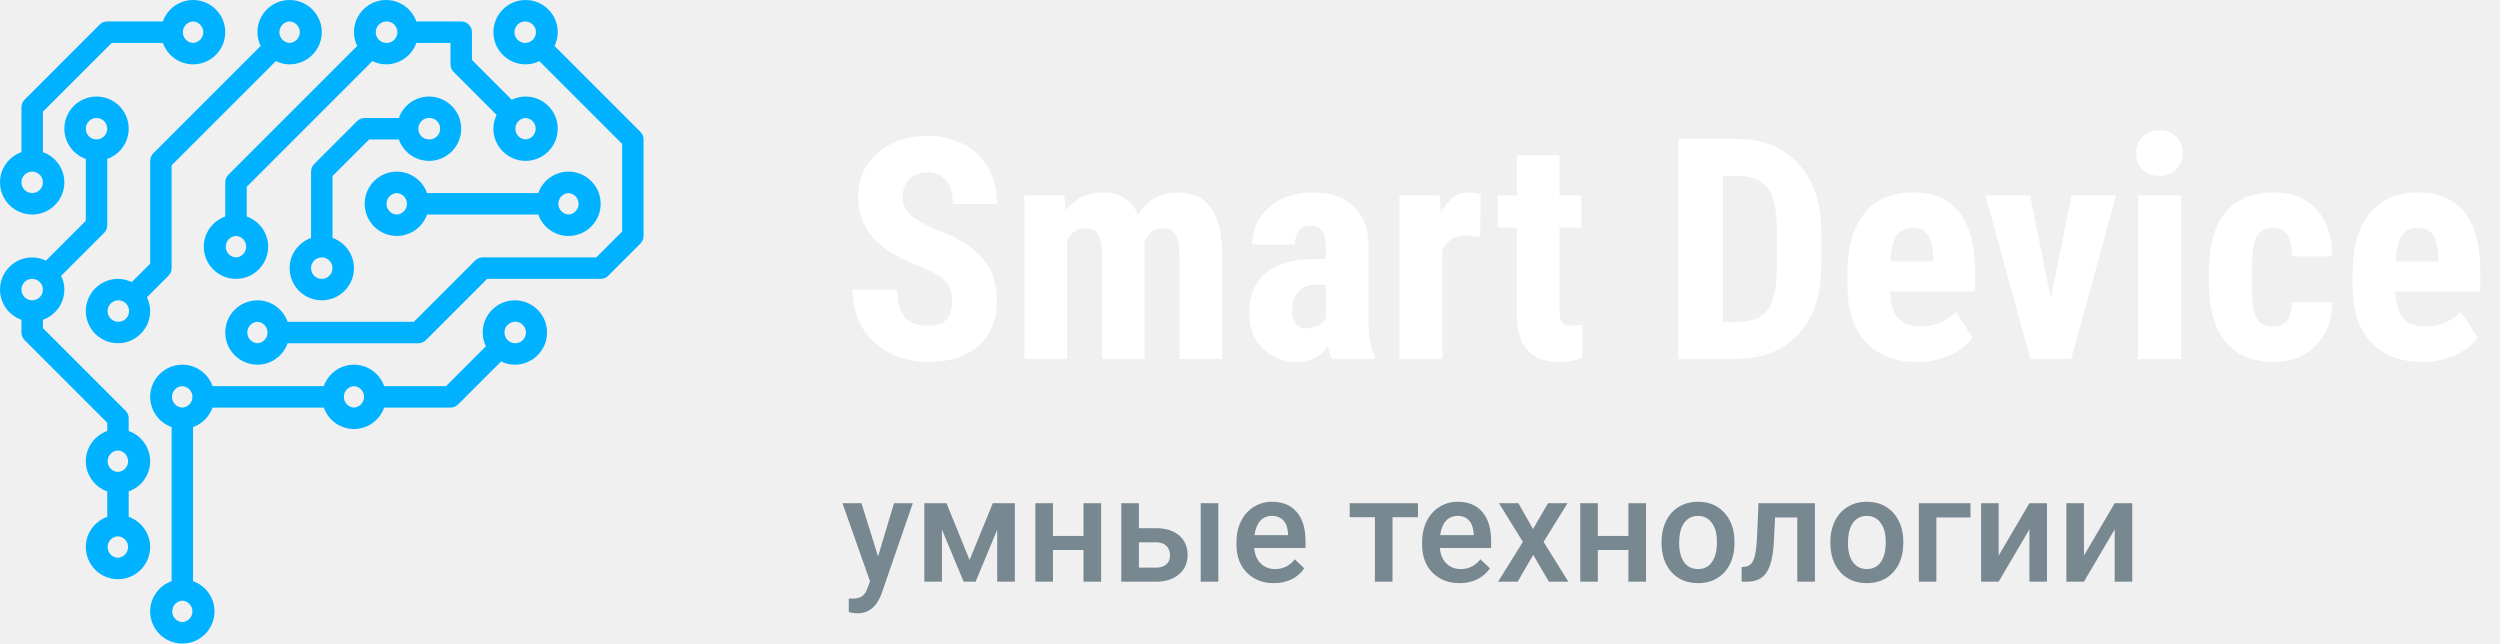
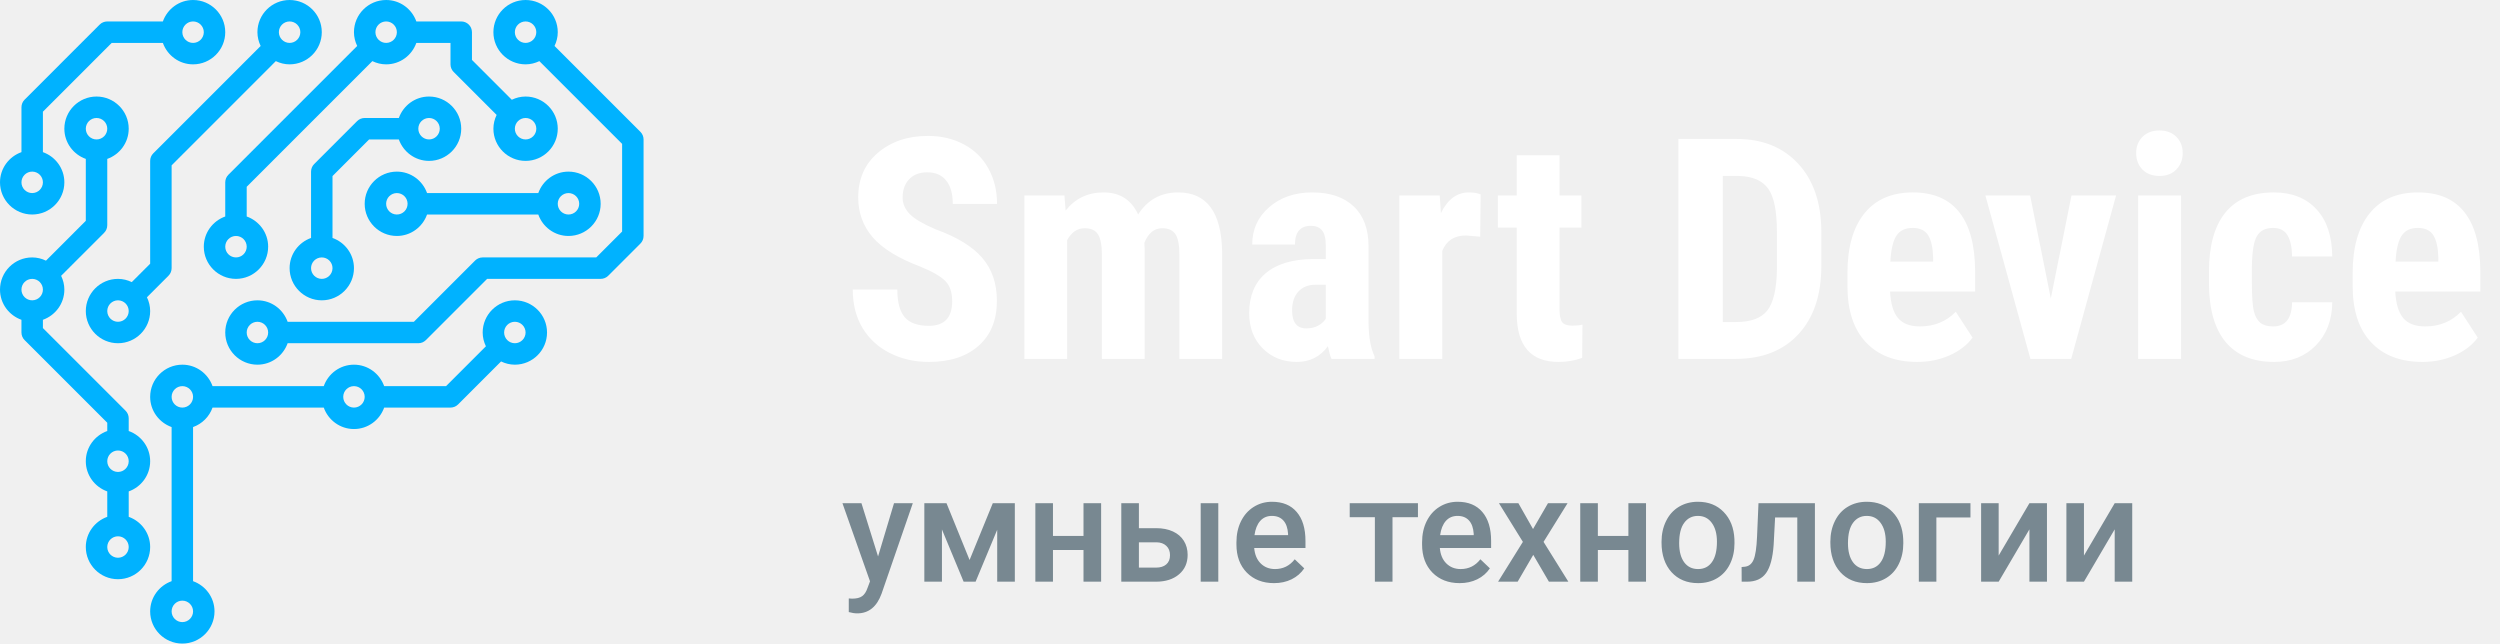
- <svg xmlns="http://www.w3.org/2000/svg" width="202" height="52" fill="none">
-   <path d="M76.936 24.337c0-.724-.188-1.27-.562-1.636-.366-.374-1.038-.76-2.014-1.16-1.782-.675-3.064-1.464-3.845-2.368-.782-.911-1.172-1.985-1.172-3.222 0-1.498.529-2.698 1.587-3.601 1.066-.912 2.417-1.368 4.052-1.368 1.09 0 2.063.232 2.918.696a4.708 4.708 0 011.965 1.941c.464.838.696 1.79.696 2.857h-3.577c0-.83-.179-1.461-.537-1.892-.35-.44-.858-.66-1.526-.66-.626 0-1.115.188-1.465.562-.35.366-.524.862-.524 1.49 0 .487.195.93.586 1.33.39.39 1.082.797 2.075 1.22 1.733.627 2.99 1.396 3.772 2.308.79.911 1.184 2.07 1.184 3.479 0 1.546-.493 2.754-1.477 3.625-.985.87-2.324 1.306-4.016 1.306-1.148 0-2.194-.236-3.138-.708a5.35 5.35 0 01-2.221-2.026c-.53-.88-.794-1.917-.794-3.113h3.601c0 1.025.2 1.77.599 2.234.398.464 1.05.696 1.953.696 1.253 0 1.88-.664 1.88-1.99zm9.07-8.545l.097 1.22c.773-.976 1.794-1.464 3.064-1.464 1.318 0 2.25.594 2.795 1.782.757-1.188 1.835-1.782 3.235-1.782 2.311 0 3.495 1.599 3.552 4.797V29h-3.454v-8.435c0-.765-.106-1.31-.317-1.636-.212-.325-.57-.488-1.075-.488-.643 0-1.123.395-1.44 1.184l.024.415V29h-3.454v-8.41c0-.758-.102-1.303-.305-1.636-.204-.342-.566-.513-1.087-.513-.594 0-1.066.321-1.416.964V29h-3.454V15.792h3.234zM107.586 29c-.097-.203-.195-.545-.293-1.025-.618.846-1.456 1.27-2.514 1.27-1.107 0-2.027-.367-2.759-1.1-.724-.732-1.086-1.68-1.086-2.844 0-1.383.439-2.453 1.318-3.21.887-.757 2.161-1.144 3.821-1.16h1.05V19.87c0-.594-.102-1.013-.306-1.257-.203-.244-.5-.366-.891-.366-.862 0-1.294.504-1.294 1.513h-3.454c0-1.22.455-2.226 1.367-3.015.919-.797 2.079-1.196 3.479-1.196 1.448 0 2.567.378 3.357 1.135.797.749 1.196 1.823 1.196 3.223v6.213c.016 1.14.179 2.03.488 2.674V29h-3.479zm-2.038-2.466c.382 0 .708-.077.976-.232.269-.154.468-.337.599-.55v-2.746h-.831c-.585 0-1.049.188-1.391.562-.334.374-.501.875-.501 1.501 0 .977.383 1.465 1.148 1.465zm14.05-7.41l-1.147-.097c-.944 0-1.583.415-1.917 1.245V29h-3.467V15.792h3.26l.097 1.428c.546-1.115 1.298-1.672 2.259-1.672.39 0 .708.053.952.159l-.037 3.418zm6.409-6.58v3.248h1.77v2.6h-1.77v6.555c0 .521.069.88.207 1.075.147.195.424.293.83.293.334 0 .607-.029.818-.086l-.024 2.686c-.586.22-1.221.33-1.904.33-2.23 0-3.357-1.279-3.382-3.834v-7.019h-1.526v-2.6h1.526v-3.247h3.455zM135.615 29V11.227h4.699c2.076 0 3.728.659 4.957 1.977 1.236 1.319 1.867 3.125 1.892 5.42v2.88c0 2.336-.619 4.172-1.856 5.506-1.229 1.327-2.925 1.99-5.09 1.99h-4.602zm3.589-14.783v11.804h1.074c1.196 0 2.038-.313 2.527-.94.488-.634.744-1.725.769-3.27v-3.09c0-1.66-.232-2.815-.696-3.466-.464-.66-1.253-1.005-2.368-1.038h-1.306zm15.71 15.027c-1.774 0-3.157-.529-4.15-1.587-.993-1.058-1.49-2.571-1.49-4.54v-1.05c0-2.084.456-3.691 1.368-4.822.911-1.132 2.217-1.697 3.918-1.697 1.66 0 2.909.533 3.748 1.599.838 1.058 1.265 2.629 1.281 4.712v1.697h-6.872c.049.976.264 1.692.647 2.148.382.448.972.671 1.77.671 1.155 0 2.12-.394 2.893-1.184l1.355 2.088c-.423.586-1.038 1.062-1.843 1.428a6.392 6.392 0 01-2.625.537zm-2.173-8.105h3.455v-.318c-.016-.79-.147-1.387-.391-1.794-.244-.407-.667-.61-1.269-.61-.603 0-1.042.215-1.319.646-.268.432-.427 1.123-.476 2.076zm12.964 2.978l1.672-8.325h3.602L167.353 29h-3.296l-3.638-13.208h3.614l1.672 8.325zM176.228 29h-3.467V15.792h3.467V29zm-3.626-16.626c0-.537.171-.976.513-1.318.342-.342.797-.513 1.367-.513s1.025.17 1.367.513c.342.342.513.78.513 1.318 0 .529-.171.968-.513 1.318-.334.35-.789.525-1.367.525s-1.038-.175-1.379-.525c-.334-.35-.501-.789-.501-1.318zm11.072 14.001c1.001 0 1.509-.65 1.526-1.953h3.247c-.016 1.44-.46 2.604-1.331 3.492-.871.887-1.994 1.33-3.369 1.33-1.701 0-2.999-.529-3.894-1.587-.895-1.058-1.351-2.616-1.367-4.675v-1.05c0-2.075.439-3.658 1.318-4.748.887-1.09 2.193-1.636 3.919-1.636 1.456 0 2.604.451 3.442 1.355.838.895 1.266 2.169 1.282 3.82H185.2c-.008-.74-.131-1.31-.367-1.708-.236-.4-.626-.599-1.171-.599-.603 0-1.034.216-1.294.648-.261.423-.399 1.249-.415 2.477v1.343c0 1.075.053 1.827.158 2.259.106.423.281.736.525.94.244.195.59.293 1.038.293zm12.06 2.87c-1.774 0-3.157-.53-4.15-1.588-.993-1.058-1.489-2.571-1.489-4.54v-1.05c0-2.084.455-3.691 1.367-4.822.911-1.132 2.218-1.697 3.918-1.697 1.661 0 2.91.533 3.748 1.599.838 1.058 1.265 2.629 1.282 4.712v1.697h-6.873c.049.976.265 1.692.647 2.148.383.448.973.671 1.77.671 1.156 0 2.12-.394 2.893-1.184l1.355 2.088c-.423.586-1.037 1.062-1.843 1.428a6.392 6.392 0 01-2.625.537zm-2.172-8.106h3.454v-.318c-.016-.79-.146-1.387-.391-1.794-.244-.407-.667-.61-1.269-.61-.602 0-1.042.215-1.318.646-.269.432-.428 1.123-.476 2.076z" fill="#fff" />
-   <path d="M70.947 44.96l1.29-4.3h1.517l-2.52 7.3c-.386 1.067-1.043 1.6-1.968 1.6a2.55 2.55 0 01-.686-.105v-1.102l.27.018c.359 0 .629-.066.808-.2.184-.128.328-.347.434-.655l.205-.545-2.227-6.31h1.536l1.341 4.3zm7.395.288l1.875-4.588h1.781V47h-1.424v-4.195L78.828 47h-.967l-1.752-4.219V47h-1.423v-6.34h1.792l1.864 4.588zM88.97 47h-1.424v-2.56H85.08V47h-1.424v-6.34h1.424v2.643h2.467V40.66h1.424V47zm3.052-4.324h1.395c.52 0 .973.09 1.36.27.386.179.679.431.878.755.203.324.305.701.305 1.131 0 .652-.23 1.176-.692 1.57-.46.395-1.074.594-1.84.598H90.6v-6.34h1.424v2.016zM98.44 47h-1.423v-6.34h1.423V47zm-6.416-3.182v2.045h1.39c.347 0 .62-.086.82-.258.203-.175.304-.423.304-.744 0-.32-.1-.572-.299-.755-.195-.188-.46-.284-.797-.288h-1.418zm10.916 3.3c-.902 0-1.634-.284-2.197-.85-.558-.57-.838-1.328-.838-2.274v-.176c0-.633.121-1.197.364-1.693.246-.5.589-.889 1.031-1.166a2.715 2.715 0 011.476-.416c.864 0 1.53.275 1.998.826.473.55.709 1.33.709 2.338v.574h-4.142c.043.524.217.938.521 1.242.309.305.696.457 1.16.457.653 0 1.184-.263 1.594-.79l.768.732a2.58 2.58 0 01-1.02.885c-.422.207-.896.31-1.424.31zm-.169-5.433c-.391 0-.708.137-.95.41-.238.274-.39.655-.457 1.143h2.713v-.105c-.031-.477-.158-.836-.381-1.078-.222-.246-.531-.37-.925-.37zm11.8.106h-2.056V47h-1.424v-5.209h-2.033v-1.13h5.513v1.13zm3.369 5.326c-.902 0-1.634-.283-2.197-.85-.558-.57-.838-1.328-.838-2.273v-.176c0-.633.121-1.197.364-1.693.246-.5.589-.889 1.031-1.166a2.715 2.715 0 011.476-.416c.864 0 1.53.275 1.998.826.473.55.709 1.33.709 2.338v.574h-4.142c.043.524.217.938.521 1.242.309.305.696.457 1.16.457.653 0 1.184-.263 1.594-.79l.768.732a2.58 2.58 0 01-1.02.885c-.422.207-.896.31-1.424.31zm-.169-5.431c-.391 0-.708.136-.95.41-.238.273-.39.654-.457 1.142h2.713v-.105c-.031-.477-.158-.836-.381-1.078-.222-.246-.531-.37-.925-.37zm6.099 1.06l1.207-2.086h1.582l-1.939 3.123L126.723 47h-1.571l-1.265-2.168-1.26 2.168h-1.582l2.004-3.217-1.934-3.123h1.571l1.183 2.086zM132.998 47h-1.424v-2.56h-2.467V47h-1.423v-6.34h1.423v2.643h2.467V40.66h1.424V47zm1.254-3.228c0-.622.123-1.18.369-1.676.246-.5.592-.883 1.037-1.149.446-.27.957-.404 1.535-.404.856 0 1.549.275 2.08.826.536.55.825 1.281.868 2.191l.005.334c0 .626-.121 1.184-.363 1.676a2.638 2.638 0 01-1.031 1.143c-.445.27-.961.404-1.547.404-.894 0-1.611-.297-2.15-.89-.535-.598-.803-1.393-.803-2.385v-.07zm1.424.123c0 .652.135 1.164.404 1.535.27.367.645.55 1.125.55.481 0 .854-.187 1.119-.562.27-.375.405-.924.405-1.646 0-.641-.139-1.149-.417-1.524a1.31 1.31 0 00-1.119-.563c-.464 0-.834.186-1.107.557-.274.367-.41.918-.41 1.653zm10.969-3.235V47h-1.424v-5.191h-1.793l-.117 2.209c-.075 1.062-.28 1.826-.616 2.29-.332.462-.841.692-1.529.692h-.439l-.006-1.184.293-.029c.312-.043.539-.232.679-.568.145-.34.237-.957.276-1.852l.117-2.707h4.559zm1.248 3.112c0-.622.123-1.18.369-1.676.246-.5.592-.883 1.037-1.149.445-.27.957-.404 1.535-.404.855 0 1.549.275 2.08.826.535.55.824 1.281.867 2.191l.006.334c0 .626-.121 1.184-.363 1.676a2.638 2.638 0 01-1.031 1.143c-.446.27-.961.404-1.547.404-.895 0-1.612-.297-2.151-.89-.535-.598-.802-1.393-.802-2.385v-.07zm1.423.123c0 .652.135 1.164.405 1.535.269.367.644.55 1.125.55.48 0 .853-.187 1.119-.562.269-.375.404-.924.404-1.646 0-.641-.139-1.149-.416-1.524a1.31 1.31 0 00-1.119-.563c-.465 0-.834.186-1.107.557-.274.367-.411.918-.411 1.653zm9.897-2.086h-2.754V47h-1.418v-6.34h4.172v1.149zm4.764-1.149h1.418V47h-1.418v-4.23L161.492 47h-1.418v-6.34h1.418v4.23l2.485-4.23zm6.89 0h1.418V47h-1.418v-4.23L168.383 47h-1.418v-6.34h1.418v4.23l2.484-4.23z" fill="#788891" />
-   <path d="M32.066 13.867c1.129 0 2.082.727 2.441 1.733h8.986a2.596 2.596 0 012.44-1.733c1.434 0 2.6 1.166 2.6 2.6 0 1.433-1.166 2.6-2.6 2.6a2.597 2.597 0 01-2.44-1.734h-8.987a2.597 2.597 0 01-2.44 1.733 2.603 2.603 0 01-2.6-2.6c0-1.433 1.167-2.6 2.6-2.6zm13.867 3.466a.868.868 0 000-1.733.868.868 0 000 1.733zm-13.867 0a.868.868 0 000-1.733.867.867 0 000 1.733z" fill="#00B2FF" />
-   <path d="M25.133 19.226v-5.36c0-.23.091-.45.254-.612l3.467-3.467a.864.864 0 01.613-.254h2.76a2.596 2.596 0 012.44-1.733c1.433 0 2.6 1.166 2.6 2.6 0 1.433-1.167 2.6-2.6 2.6a2.596 2.596 0 01-2.44-1.733h-2.402l-2.958 2.958v5a2.596 2.596 0 011.733 2.441c0 1.434-1.167 2.6-2.6 2.6a2.603 2.603 0 01-2.6-2.6c0-1.128.727-2.081 1.733-2.44zm9.534-7.96a.868.868 0 10-.002-1.735.868.868 0 00.002 1.736zM26 22.534a.867.867 0 10-.002-1.735.867.867 0 00.002 1.735zm-16.467-.001c.4 0 .775.098 1.114.26l1.486-1.485V13c0-.23.091-.45.254-.613l8.674-8.673A2.556 2.556 0 0120.8 2.6c0-1.433 1.166-2.6 2.6-2.6C24.834 0 26 1.167 26 2.6s-1.166 2.6-2.6 2.6c-.4 0-.775-.098-1.114-.261l-8.42 8.42v8.307c0 .23-.09.451-.253.613l-1.74 1.74c.162.34.26.714.26 1.114 0 1.433-1.166 2.6-2.6 2.6a2.603 2.603 0 01-2.6-2.6c0-1.433 1.167-2.6 2.6-2.6zM23.4 3.467a.868.868 0 000-1.734.868.868 0 000 1.734zM9.533 26a.868.868 0 10-.001-1.735A.868.868 0 009.533 26zM1.734 12.293V8.667c0-.231.09-.451.253-.613l6.067-6.067a.864.864 0 01.613-.254h4.493A2.596 2.596 0 0115.6 0c1.434 0 2.6 1.167 2.6 2.6s-1.166 2.6-2.6 2.6a2.596 2.596 0 01-2.44-1.733H9.026l-5.56 5.558v3.268a2.596 2.596 0 011.734 2.44c0 1.433-1.166 2.6-2.6 2.6a2.603 2.603 0 01-2.6-2.6c0-1.128.727-2.082 1.734-2.44zM15.6 3.467a.868.868 0 000-1.734.868.868 0 000 1.734zM2.6 15.6a.867.867 0 10-.001-1.735A.867.867 0 002.6 15.6zm11.266 31.36V34.507a2.597 2.597 0 01-1.732-2.44c0-1.434 1.166-2.6 2.6-2.6 1.128 0 2.081.726 2.44 1.733h8.986a2.596 2.596 0 012.44-1.734c1.129 0 2.082.727 2.44 1.733h5.001l3.22-3.22a2.556 2.556 0 01-.26-1.113c0-1.433 1.166-2.6 2.6-2.6 1.433 0 2.6 1.167 2.6 2.6 0 1.434-1.167 2.6-2.6 2.6-.401 0-.776-.098-1.114-.26l-3.474 3.473a.864.864 0 01-.613.254h-5.36a2.597 2.597 0 01-2.44 1.733 2.597 2.597 0 01-2.44-1.733h-8.987a2.597 2.597 0 01-1.574 1.574V46.96a2.596 2.596 0 011.734 2.44c0 1.434-1.167 2.6-2.6 2.6a2.603 2.603 0 01-2.6-2.6c0-1.128.727-2.082 1.733-2.44zM41.6 27.732a.868.868 0 10-.001-1.735.868.868 0 00.001 1.735zm-13 5.2a.868.868 0 000-1.733.868.868 0 000 1.733zM14.733 50.266a.868.868 0 000-1.733.868.868 0 000 1.733zm0-17.333a.868.868 0 000-1.733.867.867 0 000 1.733z" fill="#00B2FF" />
-   <path d="M18.2 17.492v-2.759c0-.23.091-.45.254-.613L28.861 3.714a2.558 2.558 0 01-.26-1.114c0-1.433 1.166-2.6 2.6-2.6 1.128 0 2.081.727 2.44 1.733h3.626c.478 0 .867.388.867.867v2.241l3.22 3.22a2.549 2.549 0 011.113-.261c1.433 0 2.6 1.166 2.6 2.6 0 1.433-1.167 2.6-2.6 2.6a2.603 2.603 0 01-2.6-2.6c0-.4.098-.775.26-1.114l-3.473-3.473A.863.863 0 0136.4 5.2V3.467h-2.76A2.597 2.597 0 0131.2 5.2c-.4 0-.775-.098-1.113-.261L19.934 15.092v2.4a2.596 2.596 0 011.733 2.441c0 1.433-1.167 2.6-2.6 2.6a2.603 2.603 0 01-2.6-2.6c0-1.128.727-2.082 1.733-2.44zm24.267-6.226a.868.868 0 000-1.733.868.868 0 000 1.734zM31.2 3.467a.868.868 0 10-.001-1.734.868.868 0 00.001 1.735zM19.067 20.8a.868.868 0 000-1.734.868.868 0 000 1.734z" fill="#00B2FF" />
-   <path d="M20.8 24.266c1.128 0 2.082.727 2.44 1.734h10.201l4.946-4.946A.864.864 0 0139 20.8h9.175l2.092-2.092v-7.083L43.58 4.94c-.338.163-.713.26-1.113.26a2.603 2.603 0 01-2.6-2.599c0-1.433 1.166-2.6 2.6-2.6 1.433 0 2.6 1.167 2.6 2.6 0 .4-.098.775-.261 1.114l6.94 6.94a.863.863 0 01.254.613v7.8c0 .23-.091.45-.254.612l-2.6 2.6a.864.864 0 01-.613.254H39.36l-4.946 4.946a.864.864 0 01-.613.254H23.24a2.596 2.596 0 01-2.44 1.733 2.603 2.603 0 01-2.6-2.6c0-1.433 1.166-2.6 2.6-2.6zM42.467 1.733a.868.868 0 10.001 1.735.868.868 0 00-.001-1.735zm-21.667 26a.868.868 0 000-1.733.868.868 0 000 1.733zM2.6 20.8c.4 0 .775.098 1.114.26l3.22-3.219v-5A2.596 2.596 0 015.2 10.4c0-1.434 1.167-2.6 2.6-2.6s2.6 1.166 2.6 2.6a2.596 2.596 0 01-1.733 2.44v5.36c0 .23-.091.45-.254.613l-3.474 3.473c.163.339.261.713.261 1.114a2.597 2.597 0 01-1.733 2.44v.668l6.679 6.679a.863.863 0 01.254.613v1.026a2.596 2.596 0 011.733 2.44 2.596 2.596 0 01-1.733 2.44v2.054a2.596 2.596 0 011.733 2.44c0 1.434-1.166 2.6-2.6 2.6a2.603 2.603 0 01-2.6-2.6c0-1.128.727-2.082 1.734-2.44v-2.053a2.596 2.596 0 01-1.734-2.44c0-1.13.727-2.083 1.734-2.441v-.668l-6.68-6.679a.863.863 0 01-.254-.613V25.84A2.597 2.597 0 010 23.4c0-1.434 1.167-2.6 2.6-2.6zm5.2-9.534a.867.867 0 10-.002-1.734.867.867 0 00.002 1.735zm1.733 33.8a.868.868 0 000-1.733.867.867 0 000 1.733zm0-6.933a.868.868 0 000-1.733.867.867 0 000 1.733zM2.6 24.266a.867.867 0 10-.002-1.735.867.867 0 00.002 1.735z" fill="#00B2FF" />
+ <svg xmlns="http://www.w3.org/2000/svg" width="202" height="52" viewBox="0 0 202 52" fill="none">
+   <path d="M76.936 24.337C76.936 23.613 76.748 23.067 76.374 22.701C76.008 22.327 75.336 21.94 74.36 21.541C72.578 20.866 71.296 20.077 70.515 19.173C69.733 18.262 69.343 17.188 69.343 15.951C69.343 14.453 69.872 13.253 70.93 12.35C71.996 11.438 73.347 10.982 74.982 10.982C76.073 10.982 77.045 11.214 77.9 11.678C78.754 12.134 79.409 12.781 79.865 13.619C80.329 14.457 80.561 15.409 80.561 16.476H76.984C76.984 15.646 76.805 15.015 76.447 14.584C76.097 14.144 75.589 13.924 74.921 13.924C74.295 13.924 73.806 14.111 73.457 14.486C73.107 14.852 72.932 15.348 72.932 15.975C72.932 16.463 73.127 16.907 73.518 17.306C73.908 17.696 74.6 18.103 75.593 18.526C77.326 19.153 78.584 19.922 79.365 20.834C80.154 21.745 80.549 22.905 80.549 24.312C80.549 25.859 80.056 27.067 79.072 27.938C78.087 28.809 76.748 29.244 75.056 29.244C73.908 29.244 72.862 29.008 71.918 28.536C70.974 28.064 70.234 27.389 69.697 26.51C69.168 25.631 68.903 24.593 68.903 23.397H72.504C72.504 24.422 72.704 25.167 73.103 25.631C73.501 26.095 74.152 26.327 75.056 26.327C76.309 26.327 76.936 25.663 76.936 24.337ZM86.005 15.792L86.103 17.013C86.876 16.036 87.897 15.548 89.167 15.548C90.485 15.548 91.417 16.142 91.962 17.33C92.719 16.142 93.797 15.548 95.197 15.548C97.508 15.548 98.692 17.147 98.749 20.345V29H95.295V20.565C95.295 19.8 95.189 19.255 94.978 18.929C94.766 18.604 94.408 18.441 93.903 18.441C93.26 18.441 92.78 18.836 92.463 19.625L92.487 20.04V29H89.033V20.589C89.033 19.832 88.931 19.287 88.728 18.954C88.524 18.612 88.162 18.441 87.641 18.441C87.047 18.441 86.575 18.762 86.225 19.405V29H82.77V15.792H86.005ZM107.587 29C107.49 28.797 107.392 28.455 107.294 27.975C106.676 28.821 105.838 29.244 104.78 29.244C103.673 29.244 102.753 28.878 102.021 28.145C101.297 27.413 100.935 26.465 100.935 25.301C100.935 23.918 101.374 22.848 102.253 22.091C103.14 21.334 104.414 20.947 106.074 20.931H107.124V19.869C107.124 19.275 107.022 18.856 106.818 18.612C106.615 18.368 106.318 18.246 105.927 18.246C105.065 18.246 104.633 18.75 104.633 19.759H101.179C101.179 18.539 101.634 17.534 102.546 16.744C103.465 15.947 104.625 15.548 106.025 15.548C107.473 15.548 108.592 15.926 109.382 16.683C110.179 17.432 110.578 18.506 110.578 19.906V26.119C110.594 27.259 110.757 28.15 111.066 28.793V29H107.587ZM105.549 26.534C105.931 26.534 106.257 26.457 106.525 26.302C106.794 26.148 106.993 25.965 107.124 25.753V23.006H106.293C105.708 23.006 105.244 23.194 104.902 23.568C104.568 23.942 104.401 24.443 104.401 25.069C104.401 26.046 104.784 26.534 105.549 26.534ZM119.599 19.125L118.452 19.027C117.508 19.027 116.869 19.442 116.535 20.272V29H113.068V15.792H116.328L116.425 17.22C116.971 16.105 117.723 15.548 118.684 15.548C119.074 15.548 119.392 15.601 119.636 15.707L119.599 19.125ZM126.008 12.545V15.792H127.778V18.392H126.008V24.947C126.008 25.468 126.077 25.826 126.215 26.021C126.362 26.217 126.639 26.314 127.045 26.314C127.379 26.314 127.652 26.286 127.863 26.229L127.839 28.915C127.253 29.134 126.618 29.244 125.935 29.244C123.705 29.244 122.578 27.966 122.553 25.411V18.392H121.027V15.792H122.553V12.545H126.008ZM135.615 29V11.227H140.314C142.39 11.227 144.042 11.886 145.271 13.204C146.507 14.523 147.138 16.329 147.163 18.624V21.505C147.163 23.84 146.544 25.676 145.307 27.01C144.078 28.337 142.382 29 140.217 29H135.615ZM139.204 14.217V26.021H140.278C141.474 26.021 142.316 25.708 142.805 25.081C143.293 24.447 143.549 23.356 143.574 21.81V18.722C143.574 17.061 143.342 15.906 142.878 15.255C142.414 14.596 141.625 14.25 140.51 14.217H139.204ZM154.914 29.244C153.14 29.244 151.757 28.715 150.764 27.657C149.771 26.599 149.274 25.086 149.274 23.116V22.066C149.274 19.983 149.73 18.376 150.642 17.245C151.553 16.113 152.859 15.548 154.56 15.548C156.22 15.548 157.469 16.081 158.308 17.147C159.146 18.205 159.573 19.776 159.589 21.859V23.556H152.717C152.766 24.532 152.981 25.248 153.364 25.704C153.746 26.152 154.336 26.375 155.134 26.375C156.289 26.375 157.254 25.981 158.027 25.191L159.382 27.279C158.959 27.865 158.344 28.341 157.539 28.707C156.733 29.065 155.858 29.244 154.914 29.244ZM152.741 21.139H156.196V20.821C156.18 20.032 156.049 19.434 155.805 19.027C155.561 18.62 155.138 18.416 154.536 18.416C153.933 18.416 153.494 18.632 153.217 19.064C152.949 19.495 152.79 20.186 152.741 21.139ZM165.705 24.117L167.377 15.792H170.979L167.353 29H164.057L160.419 15.792H164.033L165.705 24.117ZM176.228 29H172.761V15.792H176.228V29ZM172.602 12.374C172.602 11.837 172.773 11.398 173.115 11.056C173.457 10.714 173.912 10.543 174.482 10.543C175.052 10.543 175.507 10.714 175.849 11.056C176.191 11.398 176.362 11.837 176.362 12.374C176.362 12.903 176.191 13.342 175.849 13.692C175.515 14.042 175.06 14.217 174.482 14.217C173.904 14.217 173.444 14.042 173.103 13.692C172.769 13.342 172.602 12.903 172.602 12.374ZM183.674 26.375C184.675 26.375 185.183 25.724 185.2 24.422H188.447C188.431 25.863 187.987 27.026 187.116 27.914C186.245 28.801 185.122 29.244 183.747 29.244C182.046 29.244 180.748 28.715 179.853 27.657C178.958 26.599 178.502 25.041 178.486 22.982V21.932C178.486 19.857 178.925 18.274 179.804 17.184C180.691 16.093 181.997 15.548 183.723 15.548C185.179 15.548 186.327 15.999 187.165 16.903C188.003 17.798 188.431 19.072 188.447 20.724H185.2C185.192 19.983 185.069 19.413 184.833 19.015C184.597 18.616 184.207 18.416 183.662 18.416C183.059 18.416 182.628 18.632 182.368 19.064C182.107 19.487 181.969 20.313 181.953 21.541V22.884C181.953 23.959 182.006 24.711 182.111 25.143C182.217 25.566 182.392 25.879 182.636 26.082C182.88 26.278 183.226 26.375 183.674 26.375ZM195.734 29.244C193.96 29.244 192.577 28.715 191.584 27.657C190.591 26.599 190.095 25.086 190.095 23.116V22.066C190.095 19.983 190.55 18.376 191.462 17.245C192.373 16.113 193.68 15.548 195.38 15.548C197.041 15.548 198.29 16.081 199.128 17.147C199.966 18.205 200.393 19.776 200.41 21.859V23.556H193.537C193.586 24.532 193.802 25.248 194.184 25.704C194.567 26.152 195.157 26.375 195.954 26.375C197.11 26.375 198.074 25.981 198.847 25.191L200.202 27.279C199.779 27.865 199.165 28.341 198.359 28.707C197.553 29.065 196.678 29.244 195.734 29.244ZM193.562 21.139H197.016V20.821C197 20.032 196.87 19.434 196.625 19.027C196.381 18.62 195.958 18.416 195.356 18.416C194.754 18.416 194.314 18.632 194.038 19.064C193.769 19.495 193.61 20.186 193.562 21.139Z" fill="white" />
+   <path d="M70.947 44.961L72.236 40.66H73.754L71.234 47.961C70.848 49.027 70.191 49.56 69.266 49.56C69.059 49.56 68.83 49.525 68.58 49.455V48.353L68.85 48.371C69.209 48.371 69.478 48.305 69.658 48.172C69.842 48.043 69.986 47.824 70.092 47.516L70.297 46.971L68.07 40.66H69.606L70.947 44.961ZM78.342 45.248L80.217 40.66H81.998V47H80.574V42.805L78.828 47H77.861L76.109 42.781V47H74.686V40.66H76.478L78.342 45.248ZM88.971 47H87.547V44.44H85.08V47H83.656V40.66H85.08V43.303H87.547V40.66H88.971V47ZM92.023 42.676H93.418C93.938 42.676 94.391 42.766 94.777 42.945C95.164 43.125 95.457 43.377 95.656 43.701C95.859 44.025 95.961 44.402 95.961 44.832C95.961 45.484 95.731 46.008 95.269 46.402C94.809 46.797 94.195 46.996 93.43 47H90.6V40.66H92.023V42.676ZM98.439 47H97.016V40.66H98.439V47ZM92.023 43.818V45.863H93.412C93.76 45.863 94.033 45.777 94.232 45.605C94.436 45.43 94.537 45.182 94.537 44.861C94.537 44.541 94.438 44.289 94.238 44.105C94.043 43.918 93.777 43.822 93.441 43.818H92.023ZM102.939 47.117C102.037 47.117 101.305 46.834 100.742 46.268C100.184 45.697 99.904 44.94 99.904 43.994V43.818C99.904 43.185 100.025 42.621 100.268 42.125C100.514 41.625 100.857 41.236 101.299 40.959C101.74 40.682 102.232 40.543 102.775 40.543C103.639 40.543 104.305 40.818 104.773 41.369C105.246 41.92 105.482 42.699 105.482 43.707V44.281H101.34C101.383 44.805 101.557 45.219 101.861 45.523C102.17 45.828 102.557 45.98 103.021 45.98C103.674 45.98 104.205 45.717 104.615 45.19L105.383 45.922C105.129 46.301 104.789 46.596 104.363 46.807C103.941 47.014 103.467 47.117 102.939 47.117ZM102.77 41.685C102.379 41.685 102.062 41.822 101.82 42.096C101.582 42.369 101.43 42.75 101.363 43.238H104.076V43.133C104.045 42.656 103.918 42.297 103.695 42.055C103.473 41.809 103.164 41.685 102.77 41.685ZM114.57 41.791H112.514V47H111.09V41.791H109.057V40.66H114.57V41.791ZM117.939 47.117C117.037 47.117 116.305 46.834 115.742 46.268C115.184 45.697 114.904 44.94 114.904 43.994V43.818C114.904 43.185 115.025 42.621 115.268 42.125C115.514 41.625 115.857 41.236 116.299 40.959C116.74 40.682 117.232 40.543 117.775 40.543C118.639 40.543 119.305 40.818 119.773 41.369C120.246 41.92 120.482 42.699 120.482 43.707V44.281H116.34C116.383 44.805 116.557 45.219 116.861 45.523C117.17 45.828 117.557 45.98 118.021 45.98C118.674 45.98 119.205 45.717 119.615 45.19L120.383 45.922C120.129 46.301 119.789 46.596 119.363 46.807C118.941 47.014 118.467 47.117 117.939 47.117ZM117.77 41.685C117.379 41.685 117.062 41.822 116.82 42.096C116.582 42.369 116.43 42.75 116.363 43.238H119.076V43.133C119.045 42.656 118.918 42.297 118.695 42.055C118.473 41.809 118.164 41.685 117.77 41.685ZM123.869 42.746L125.076 40.66H126.658L124.719 43.783L126.723 47H125.152L123.887 44.832L122.627 47H121.045L123.049 43.783L121.115 40.66H122.686L123.869 42.746ZM132.998 47H131.574V44.44H129.107V47H127.684V40.66H129.107V43.303H131.574V40.66H132.998V47ZM134.252 43.772C134.252 43.15 134.375 42.592 134.621 42.096C134.867 41.596 135.213 41.213 135.658 40.947C136.104 40.678 136.615 40.543 137.193 40.543C138.049 40.543 138.742 40.818 139.273 41.369C139.809 41.92 140.098 42.65 140.141 43.56L140.146 43.895C140.146 44.52 140.025 45.078 139.783 45.57C139.545 46.062 139.201 46.443 138.752 46.713C138.307 46.982 137.791 47.117 137.205 47.117C136.311 47.117 135.594 46.82 135.055 46.227C134.52 45.629 134.252 44.834 134.252 43.842V43.772ZM135.676 43.895C135.676 44.547 135.811 45.059 136.08 45.43C136.35 45.797 136.725 45.98 137.205 45.98C137.686 45.98 138.059 45.793 138.324 45.418C138.594 45.043 138.729 44.494 138.729 43.772C138.729 43.131 138.59 42.623 138.312 42.248C138.039 41.873 137.666 41.685 137.193 41.685C136.729 41.685 136.359 41.871 136.086 42.242C135.812 42.609 135.676 43.16 135.676 43.895ZM146.645 40.66V47H145.221V41.809H143.428L143.311 44.018C143.236 45.08 143.031 45.844 142.695 46.309C142.363 46.77 141.854 47 141.166 47H140.727L140.721 45.816L141.014 45.787C141.326 45.744 141.553 45.555 141.693 45.219C141.838 44.879 141.93 44.262 141.969 43.367L142.086 40.66H146.645ZM147.893 43.772C147.893 43.15 148.016 42.592 148.262 42.096C148.508 41.596 148.854 41.213 149.299 40.947C149.744 40.678 150.256 40.543 150.834 40.543C151.689 40.543 152.383 40.818 152.914 41.369C153.449 41.92 153.738 42.65 153.781 43.56L153.787 43.895C153.787 44.52 153.666 45.078 153.424 45.57C153.186 46.062 152.842 46.443 152.393 46.713C151.947 46.982 151.432 47.117 150.846 47.117C149.951 47.117 149.234 46.82 148.695 46.227C148.16 45.629 147.893 44.834 147.893 43.842V43.772ZM149.316 43.895C149.316 44.547 149.451 45.059 149.721 45.43C149.99 45.797 150.365 45.98 150.846 45.98C151.326 45.98 151.699 45.793 151.965 45.418C152.234 45.043 152.369 44.494 152.369 43.772C152.369 43.131 152.23 42.623 151.953 42.248C151.68 41.873 151.307 41.685 150.834 41.685C150.369 41.685 150 41.871 149.727 42.242C149.453 42.609 149.316 43.16 149.316 43.895ZM159.213 41.809H156.459V47H155.041V40.66H159.213V41.809ZM163.977 40.66H165.395V47H163.977V42.77L161.492 47H160.074V40.66H161.492V44.891L163.977 40.66ZM170.867 40.66H172.285V47H170.867V42.77L168.383 47H166.965V40.66H168.383V44.891L170.867 40.66Z" fill="#788891" />
+   <path d="M32.066 13.867C33.195 13.867 34.148 14.594 34.507 15.6H43.493C43.852 14.594 44.805 13.867 45.933 13.867C47.367 13.867 48.533 15.033 48.533 16.466C48.533 17.9 47.367 19.066 45.933 19.066C44.805 19.066 43.852 18.339 43.493 17.333H34.506C34.147 18.339 33.194 19.066 32.066 19.066C30.632 19.066 29.466 17.9 29.466 16.466C29.466 15.033 30.633 13.867 32.066 13.867ZM45.933 17.333C46.411 17.333 46.8 16.945 46.8 16.466C46.8 15.988 46.411 15.6 45.933 15.6C45.456 15.6 45.066 15.988 45.066 16.466C45.066 16.945 45.456 17.333 45.933 17.333ZM32.066 17.333C32.544 17.333 32.933 16.945 32.933 16.466C32.933 15.988 32.544 15.6 32.066 15.6C31.589 15.6 31.2 15.988 31.2 16.466C31.2 16.945 31.589 17.333 32.066 17.333Z" fill="#00B2FF" />
+   <path d="M25.133 19.226V13.867C25.133 13.636 25.224 13.416 25.387 13.254L28.854 9.787C29.016 9.624 29.237 9.533 29.467 9.533H32.226C32.585 8.527 33.538 7.8 34.667 7.8C36.1 7.8 37.267 8.966 37.267 10.4C37.267 11.833 36.1 13 34.667 13C33.538 13 32.585 12.273 32.226 11.267H29.825L26.867 14.225V19.226C27.873 19.585 28.6 20.538 28.6 21.666C28.6 23.1 27.433 24.266 26 24.266C24.567 24.266 23.4 23.1 23.4 21.666C23.4 20.538 24.127 19.585 25.133 19.226ZM34.667 11.267C35.144 11.267 35.533 10.878 35.533 10.4C35.533 9.921 35.144 9.533 34.667 9.533C34.189 9.533 33.8 9.921 33.8 10.4C33.8 10.878 34.189 11.267 34.667 11.267ZM26 22.533C26.477 22.533 26.867 22.145 26.867 21.666C26.867 21.188 26.477 20.8 26 20.8C25.522 20.8 25.133 21.188 25.133 21.666C25.133 22.145 25.522 22.533 26 22.533Z" fill="#00B2FF" />
+   <path d="M9.533 22.533C9.934 22.533 10.308 22.631 10.647 22.794L12.133 21.308V13C12.133 12.769 12.224 12.549 12.387 12.387L21.061 3.714C20.898 3.375 20.8 3 20.8 2.6C20.8 1.167 21.966 0 23.4 0C24.834 0 26 1.167 26 2.6C26 4.033 24.834 5.2 23.4 5.2C23 5.2 22.625 5.102 22.286 4.939L13.867 13.359V21.666C13.867 21.897 13.776 22.117 13.613 22.279L11.873 24.019C12.035 24.358 12.133 24.733 12.133 25.133C12.133 26.566 10.967 27.733 9.533 27.733C8.1 27.733 6.933 26.566 6.933 25.133C6.933 23.7 8.1 22.533 9.533 22.533ZM23.4 3.467C23.878 3.467 24.267 3.078 24.267 2.6C24.267 2.122 23.878 1.733 23.4 1.733C22.922 1.733 22.533 2.122 22.533 2.6C22.533 3.078 22.922 3.467 23.4 3.467ZM9.533 26C10.011 26 10.4 25.611 10.4 25.133C10.4 24.654 10.011 24.266 9.533 24.266C9.056 24.266 8.667 24.654 8.667 25.133C8.667 25.611 9.056 26 9.533 26Z" fill="#00B2FF" />
+   <path d="M1.734 12.293V8.667C1.734 8.436 1.825 8.216 1.987 8.054L8.054 1.987C8.216 1.824 8.437 1.733 8.667 1.733H13.16C13.518 0.727 14.472 0 15.6 0C17.034 0 18.2 1.167 18.2 2.6C18.2 4.033 17.034 5.2 15.6 5.2C14.472 5.2 13.518 4.473 13.16 3.467H9.026L3.467 9.025V12.293C4.473 12.651 5.2 13.605 5.2 14.733C5.2 16.166 4.034 17.333 2.6 17.333C1.167 17.333 0 16.166 0 14.733C0 13.605 0.727 12.651 1.734 12.293ZM15.6 3.467C16.078 3.467 16.467 3.078 16.467 2.6C16.467 2.122 16.078 1.733 15.6 1.733C15.123 1.733 14.733 2.122 14.733 2.6C14.733 3.078 15.123 3.467 15.6 3.467ZM2.6 15.6C3.078 15.6 3.467 15.211 3.467 14.733C3.467 14.255 3.078 13.866 2.6 13.866C2.123 13.866 1.734 14.255 1.734 14.733C1.734 15.211 2.123 15.6 2.6 15.6Z" fill="#00B2FF" />
+   <path d="M13.866 46.959V34.507C12.861 34.148 12.133 33.194 12.133 32.066C12.133 30.633 13.3 29.466 14.733 29.466C15.862 29.466 16.815 30.193 17.174 31.2H26.16C26.518 30.193 27.472 29.466 28.6 29.466C29.729 29.466 30.682 30.193 31.041 31.2H36.041L39.261 27.98C39.098 27.641 39 27.267 39 26.866C39 25.433 40.167 24.266 41.6 24.266C43.034 24.266 44.2 25.433 44.2 26.866C44.2 28.3 43.034 29.466 41.6 29.466C41.2 29.466 40.825 29.368 40.486 29.205L37.013 32.679C36.851 32.842 36.63 32.933 36.4 32.933H31.041C30.682 33.939 29.729 34.666 28.6 34.666C27.472 34.666 26.518 33.939 26.16 32.933H17.173C16.912 33.667 16.333 34.245 15.599 34.507V46.959C16.605 47.318 17.333 48.272 17.333 49.4C17.333 50.834 16.166 52 14.733 52C13.299 52 12.133 50.834 12.133 49.4C12.133 48.272 12.86 47.318 13.866 46.959ZM41.6 27.733C42.078 27.733 42.467 27.345 42.467 26.866C42.467 26.388 42.078 26 41.6 26C41.123 26 40.733 26.388 40.733 26.866C40.733 27.345 41.123 27.733 41.6 27.733ZM28.6 32.933C29.078 32.933 29.467 32.544 29.467 32.066C29.467 31.588 29.078 31.2 28.6 31.2C28.123 31.2 27.733 31.588 27.733 32.066C27.733 32.544 28.123 32.933 28.6 32.933ZM14.733 50.266C15.211 50.266 15.6 49.877 15.6 49.399C15.6 48.921 15.211 48.532 14.733 48.532C14.256 48.532 13.867 48.921 13.867 49.399C13.867 49.877 14.256 50.266 14.733 50.266ZM14.733 32.933C15.211 32.933 15.6 32.544 15.6 32.066C15.6 31.588 15.211 31.2 14.733 31.2C14.256 31.2 13.867 31.588 13.867 32.066C13.867 32.544 14.256 32.933 14.733 32.933Z" fill="#00B2FF" />
+   <path d="M18.2 17.492V14.733C18.2 14.503 18.291 14.282 18.454 14.12L28.861 3.714C28.698 3.375 28.6 3 28.6 2.6C28.6 1.167 29.767 0 31.2 0C32.329 0 33.282 0.727 33.641 1.733H37.267C37.745 1.733 38.134 2.121 38.134 2.6V4.841L41.353 8.061C41.692 7.898 42.066 7.8 42.467 7.8C43.9 7.8 45.067 8.966 45.067 10.4C45.067 11.833 43.9 13 42.467 13C41.033 13 39.867 11.833 39.867 10.4C39.867 9.999 39.965 9.625 40.128 9.286L36.654 5.813C36.491 5.651 36.4 5.43 36.4 5.2V3.467H33.641C33.282 4.473 32.329 5.2 31.2 5.2C30.8 5.2 30.425 5.102 30.087 4.939L19.934 15.092V17.492C20.94 17.851 21.667 18.805 21.667 19.933C21.667 21.366 20.5 22.533 19.067 22.533C17.633 22.533 16.467 21.366 16.467 19.933C16.467 18.805 17.194 17.851 18.2 17.492ZM42.467 11.267C42.944 11.267 43.334 10.878 43.334 10.4C43.334 9.921 42.944 9.533 42.467 9.533C41.989 9.533 41.6 9.921 41.6 10.4C41.6 10.878 41.989 11.267 42.467 11.267ZM31.2 3.467C31.678 3.467 32.067 3.078 32.067 2.6C32.067 2.122 31.678 1.733 31.2 1.733C30.723 1.733 30.334 2.122 30.334 2.6C30.334 3.078 30.723 3.467 31.2 3.467ZM19.067 20.8C19.544 20.8 19.934 20.411 19.934 19.933C19.934 19.455 19.544 19.066 19.067 19.066C18.589 19.066 18.2 19.455 18.2 19.933C18.2 20.411 18.589 20.8 19.067 20.8Z" fill="#00B2FF" />
+   <path d="M20.8 24.266C21.928 24.266 22.882 24.993 23.241 26H33.441L38.387 21.054C38.549 20.891 38.77 20.8 39 20.8H48.175L50.267 18.708V11.625L43.58 4.939C43.242 5.102 42.867 5.2 42.467 5.2C41.033 5.2 39.867 4.033 39.867 2.6C39.867 1.167 41.033 0 42.467 0C43.9 0 45.067 1.167 45.067 2.6C45.067 3 44.969 3.375 44.806 3.714L51.746 10.654C51.909 10.816 52 11.036 52 11.267V19.066C52 19.297 51.909 19.517 51.746 19.679L49.146 22.279C48.984 22.442 48.763 22.533 48.533 22.533H39.359L34.413 27.479C34.251 27.642 34.03 27.733 33.8 27.733H23.241C22.882 28.739 21.928 29.466 20.8 29.466C19.366 29.466 18.2 28.3 18.2 26.866C18.2 25.433 19.366 24.266 20.8 24.266ZM42.467 1.733C41.989 1.733 41.6 2.122 41.6 2.6C41.6 3.078 41.989 3.467 42.467 3.467C42.944 3.467 43.333 3.078 43.333 2.6C43.333 2.122 42.944 1.733 42.467 1.733ZM20.8 27.733C21.277 27.733 21.667 27.345 21.667 26.866C21.667 26.388 21.277 26 20.8 26C20.323 26 19.933 26.388 19.933 26.866C19.933 27.345 20.323 27.733 20.8 27.733Z" fill="#00B2FF" />
+   <path d="M2.6 20.8C3 20.8 3.375 20.898 3.714 21.061L6.933 17.841V12.84C5.927 12.482 5.2 11.528 5.2 10.4C5.2 8.966 6.367 7.8 7.8 7.8C9.233 7.8 10.4 8.966 10.4 10.4C10.4 11.528 9.673 12.482 8.667 12.84V18.2C8.667 18.43 8.576 18.65 8.413 18.812L4.939 22.286C5.102 22.625 5.2 22.999 5.2 23.4C5.2 24.528 4.473 25.481 3.467 25.84V26.508L10.146 33.187C10.309 33.349 10.4 33.569 10.4 33.8V34.826C11.406 35.184 12.133 36.138 12.133 37.266C12.133 38.395 11.406 39.348 10.4 39.707V41.76C11.406 42.118 12.133 43.072 12.133 44.2C12.133 45.634 10.967 46.8 9.533 46.8C8.1 46.8 6.933 45.634 6.933 44.2C6.933 43.072 7.66 42.118 8.667 41.76V39.707C7.66 39.348 6.933 38.395 6.933 37.266C6.933 36.138 7.66 35.184 8.667 34.826V34.158L1.987 27.479C1.824 27.317 1.733 27.097 1.733 26.866V25.84C0.727 25.481 -3.24249e-05 24.528 -3.24249e-05 23.4C-3.24249e-05 21.966 1.167 20.8 2.6 20.8ZM7.8 11.267C8.277 11.267 8.667 10.878 8.667 10.4C8.667 9.921 8.277 9.533 7.8 9.533C7.322 9.533 6.933 9.921 6.933 10.4C6.933 10.878 7.322 11.267 7.8 11.267ZM9.533 45.066C10.011 45.066 10.4 44.678 10.4 44.199C10.4 43.721 10.011 43.333 9.533 43.333C9.056 43.333 8.667 43.721 8.667 44.199C8.667 44.678 9.056 45.066 9.533 45.066ZM9.533 38.133C10.011 38.133 10.4 37.745 10.4 37.266C10.4 36.788 10.011 36.4 9.533 36.4C9.056 36.4 8.667 36.788 8.667 37.266C8.667 37.745 9.056 38.133 9.533 38.133ZM2.6 24.266C3.078 24.266 3.467 23.878 3.467 23.4C3.467 22.921 3.078 22.533 2.6 22.533C2.122 22.533 1.733 22.921 1.733 23.4C1.733 23.878 2.122 24.266 2.6 24.266Z" fill="#00B2FF" />
</svg>
